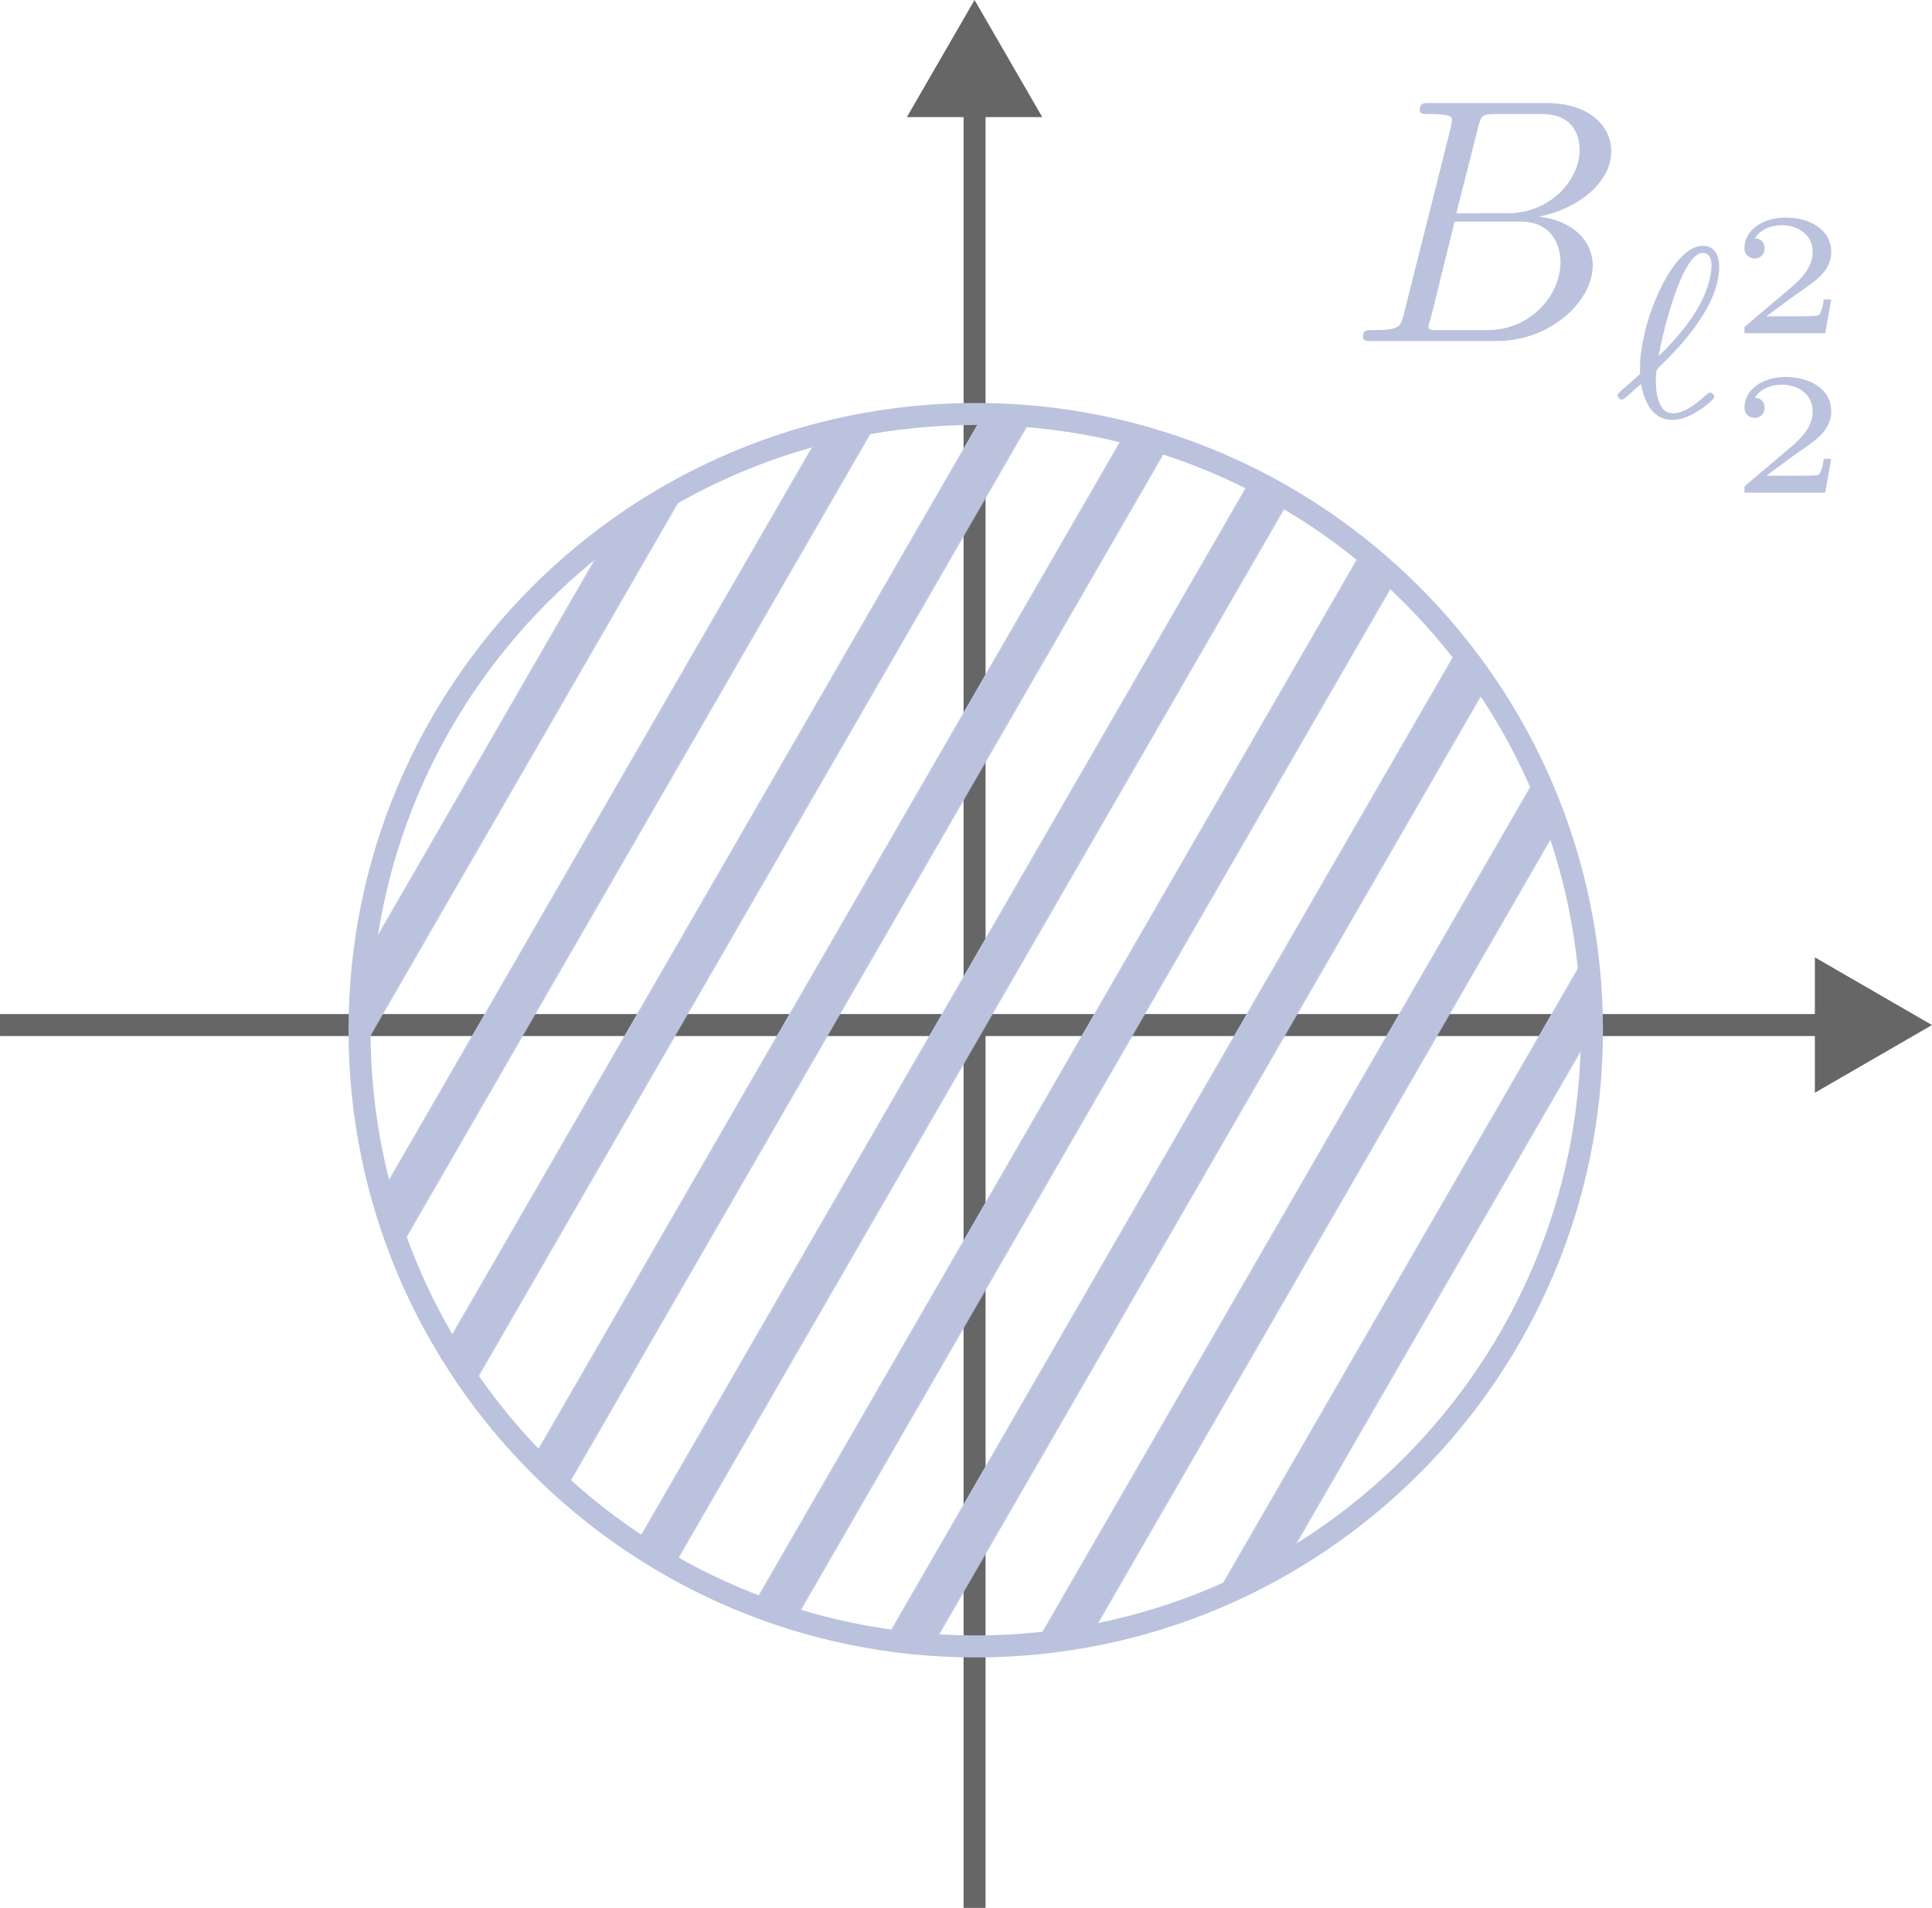
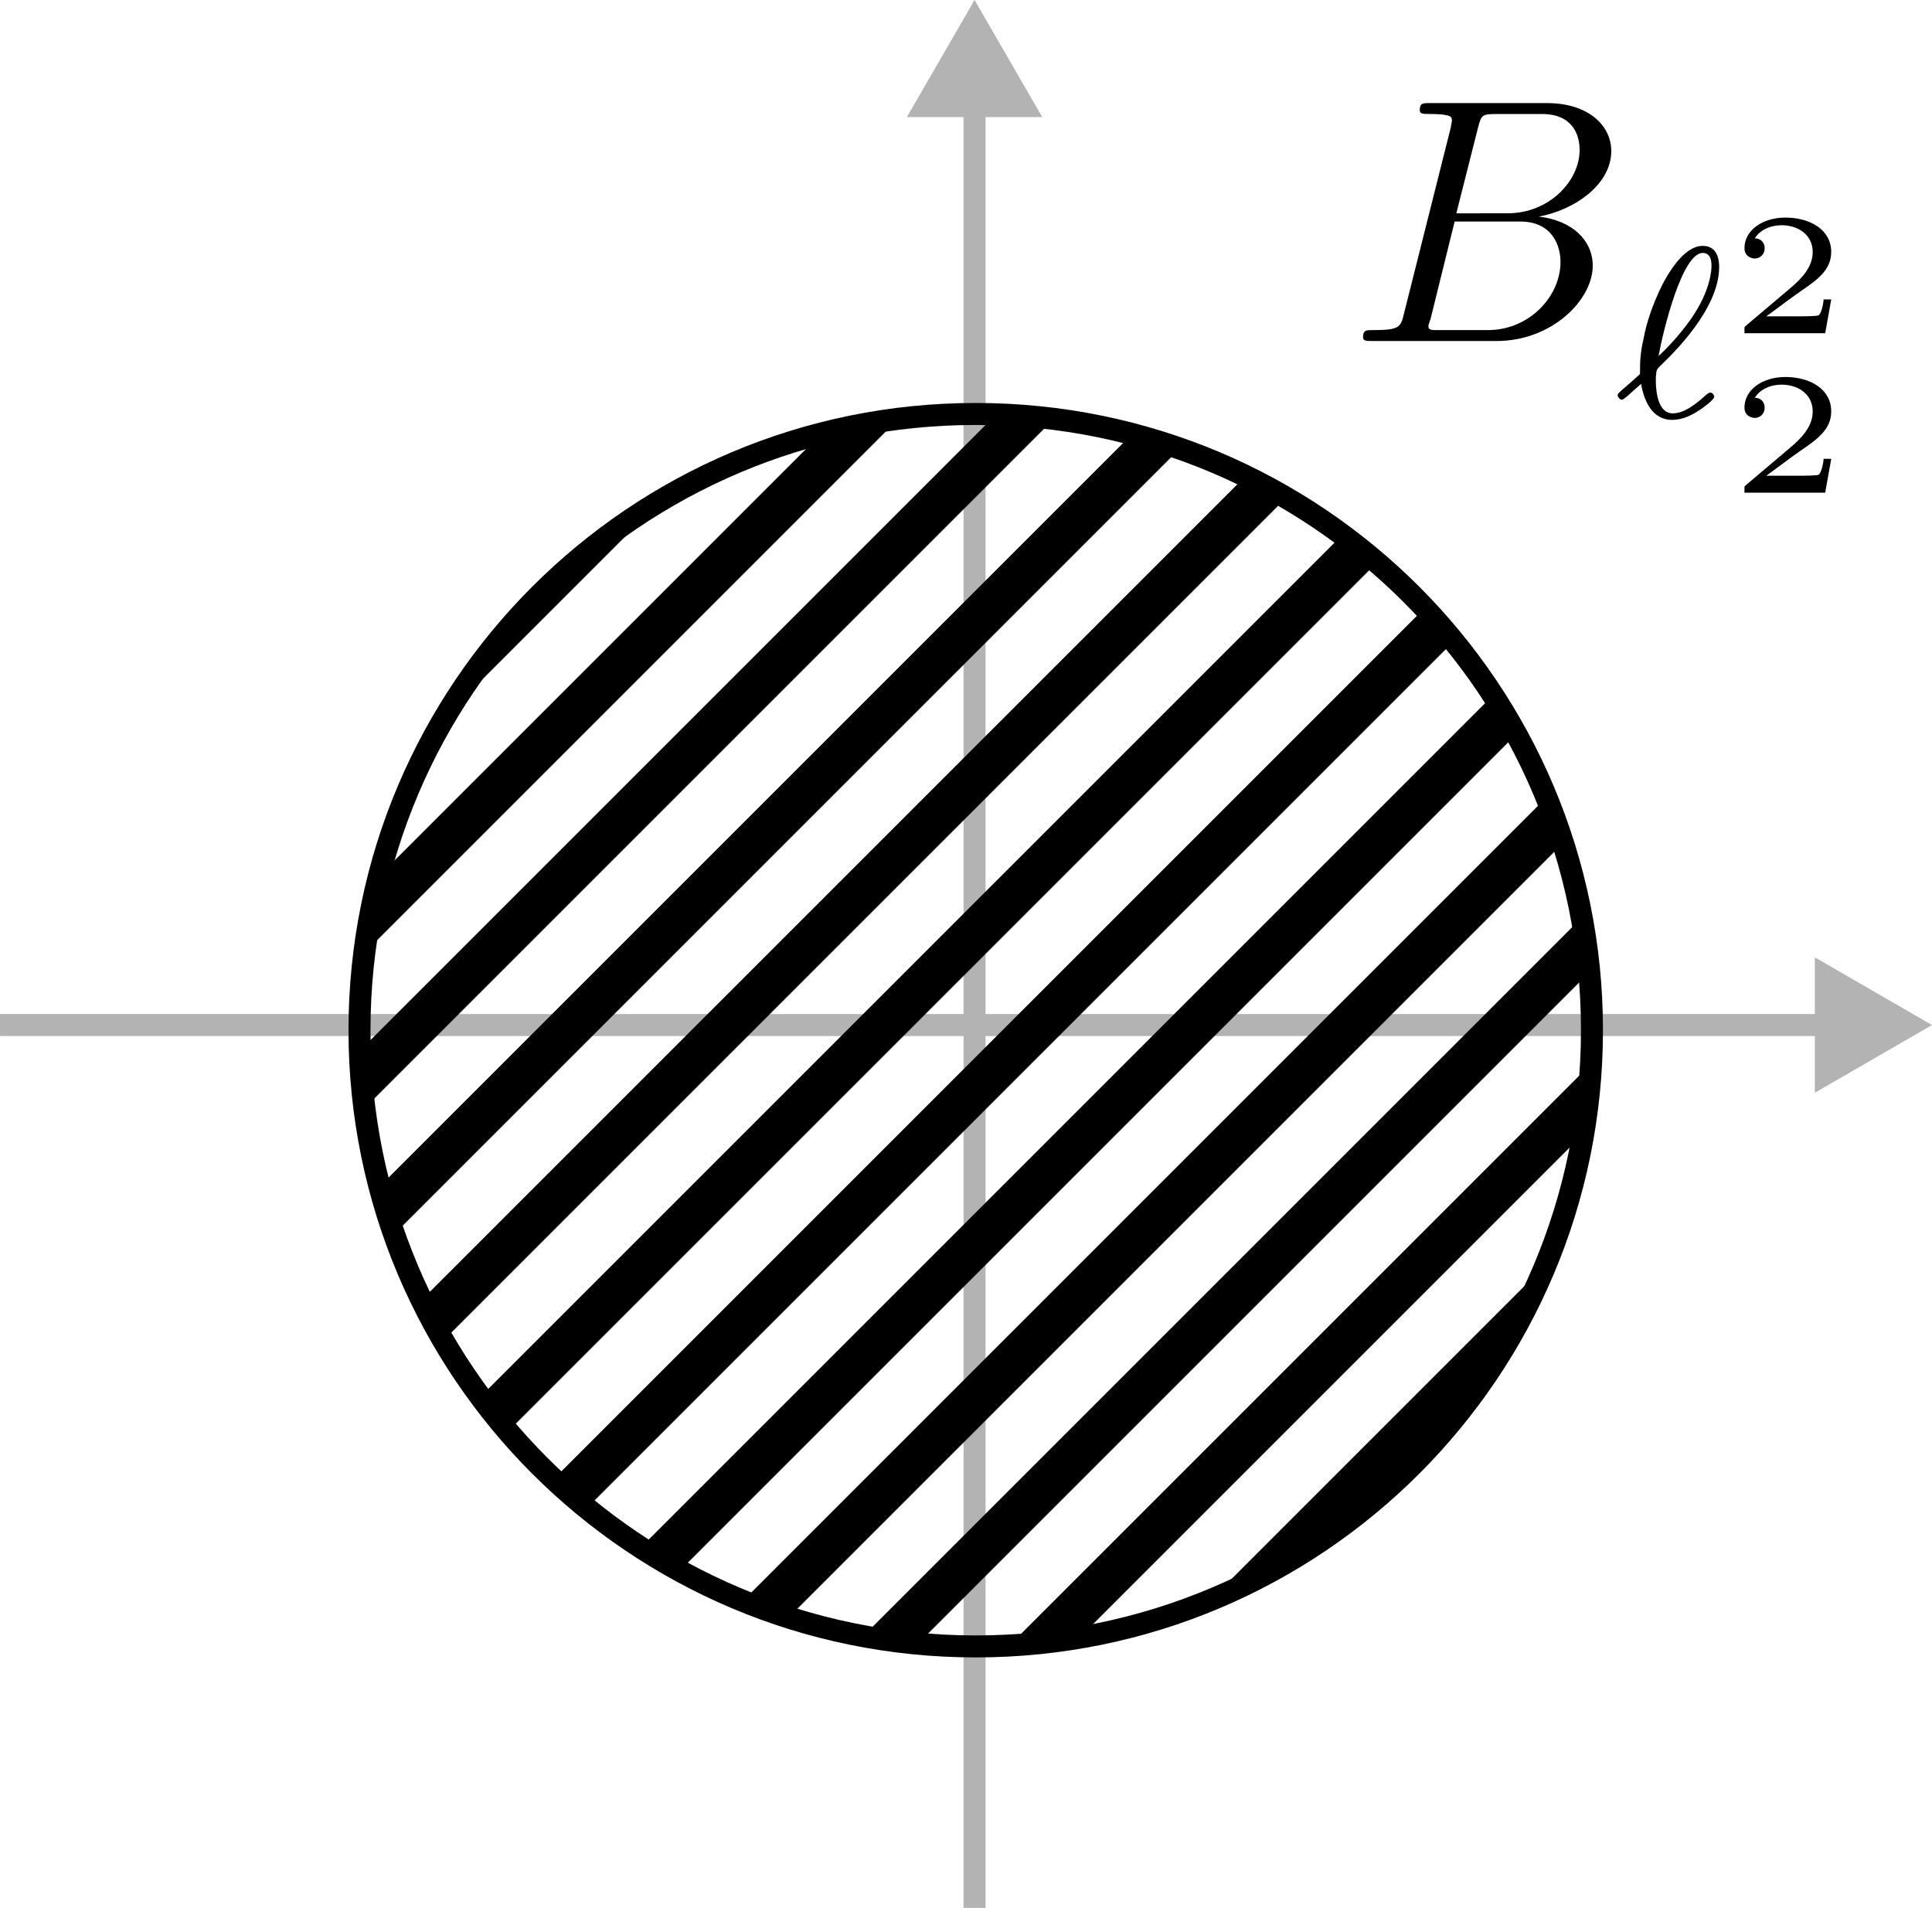
<svg xmlns="http://www.w3.org/2000/svg" xmlns:xlink="http://www.w3.org/1999/xlink" width="87.828mm" height="86.734mm" viewBox="0 0 87.828 86.734" version="1.1" id="svg1">
  <defs id="defs1">
-     <pattern xlink:href="#Strips1_2" preserveAspectRatio="xMidYMid" id="pattern7" patternTransform="matrix(1.732051,1,-1,1.732051,0,0)" x="0" y="0" />
-     <pattern patternUnits="userSpaceOnUse" width="3" height="1" patternTransform="translate(0,0) scale(2,2)" preserveAspectRatio="xMidYMid" id="Strips1_2" style="fill:#bac2de;fill-opacity:1">
-       <rect style="stroke:none;fill-opacity:1.0;fill:#bac2de" x="0" y="-0.5" width="1" height="2" id="rect146" />
+     <pattern xlink:href="#Strips1_1.5" preserveAspectRatio="xMidYMid" id="pattern5" patternTransform="matrix(1.414214,1.414214,-1.414214,1.414214,0,0)" x="0" y="0" />
+     <pattern patternUnits="userSpaceOnUse" width="2.5" height="1" patternTransform="translate(0,0) scale(2,2)" preserveAspectRatio="xMidYMid" id="Strips1_1.5" style="fill:#000000">
+       <rect style="stroke:none" x="0" y="-0.5" width="1" height="2" id="rect140" />
    </pattern>
    <marker style="overflow:visible" id="Triangle" refX="0" refY="0" orient="auto-start-reverse" markerWidth="1" markerHeight="1" viewBox="0 0 1 1" preserveAspectRatio="xMidYMid">
      <path transform="scale(0.5)" style="fill:context-stroke;fill-rule:evenodd;stroke:context-stroke;stroke-width:1pt" d="M 5.77,0 -2.88,5 V -5 Z" id="path135" />
    </marker>
    <g id="g3">
      <g id="glyph-0-0">
        <path d="M 1.594,-0.781 C 1.5,-0.391 1.469,-0.312 0.688,-0.312 c -0.172,0 -0.266,0 -0.266,0.203 C 0.422,0 0.516,0 0.688,0 H 4.25 C 5.828,0 7,-1.172 7,-2.156 7,-2.875 6.422,-3.453 5.453,-3.562 6.484,-3.75 7.531,-4.484 7.531,-5.438 c 0,-0.734 -0.656,-1.375 -1.844,-1.375 H 2.328 c -0.188,0 -0.281,0 -0.281,0.203 0,0.109 0.094,0.109 0.281,0.109 0.016,0 0.203,0 0.375,0.016 0.172,0.031 0.266,0.031 0.266,0.172 0,0.031 -0.016,0.062 -0.031,0.188 z m 1.5,-2.875 0.625,-2.469 C 3.812,-6.469 3.828,-6.5 4.25,-6.5 h 1.297 c 0.875,0 1.078,0.594 1.078,1.031 0,0.875 -0.859,1.812 -2.062,1.812 z m -0.438,3.344 c -0.141,0 -0.156,0 -0.219,0 -0.109,-0.016 -0.141,-0.031 -0.141,-0.109 0,-0.031 0,-0.047 0.062,-0.219 l 0.688,-2.781 h 1.875 c 0.953,0 1.156,0.734 1.156,1.156 C 6.078,-1.281 5.188,-0.312 4,-0.312 Z m 0,0" id="path1-7" />
      </g>
      <g id="glyph-1-0">
        <path d="M 0.828,-0.953 C 0.906,-0.5 1.125,0.078 1.719,0.078 1.938,0.078 2.188,0 2.453,-0.172 2.562,-0.234 2.922,-0.5 2.922,-0.578 c 0,-0.047 -0.047,-0.125 -0.109,-0.125 -0.031,0 -0.047,0 -0.156,0.094 -0.297,0.266 -0.609,0.5 -0.922,0.5 C 1.25,-0.109 1.25,-0.922 1.25,-1.062 c 0,-0.094 0,-0.094 0.016,-0.234 0.016,-0.062 0.016,-0.078 0.094,-0.156 0.375,-0.359 1.703,-1.641 1.703,-2.844 0,-0.109 0,-0.609 -0.469,-0.609 C 2.016,-4.906 1.547,-4 1.438,-3.797 1.141,-3.203 0.969,-2.641 0.906,-2.281 0.797,-1.812 0.797,-1.578 0.797,-1.234 0.75,-1.188 0.344,-0.828 0.281,-0.781 c -0.109,0.109 -0.125,0.109 -0.125,0.156 0,0.047 0.062,0.125 0.125,0.125 0.047,0 0.234,-0.172 0.281,-0.219 z m 0.5,-0.797 C 1.453,-2.453 2,-4.703 2.594,-4.703 c 0.156,0 0.25,0.109 0.25,0.359 0,0.078 0,0.703 -0.609,1.562 C 1.875,-2.281 1.5,-1.906 1.328,-1.75 Z m 0,0" id="path2-5" />
      </g>
      <g id="glyph-2-0">
        <path d="M 2.938,-0.969 H 2.719 c 0,0.094 -0.062,0.406 -0.141,0.453 -0.031,0.031 -0.453,0.031 -0.531,0.031 H 1.078 C 1.406,-0.719 1.766,-1 2.062,-1.203 c 0.453,-0.312 0.875,-0.594 0.875,-1.125 0,-0.641 -0.609,-0.984 -1.312,-0.984 -0.672,0 -1.172,0.375 -1.172,0.875 0,0.25 0.219,0.297 0.297,0.297 0.125,0 0.281,-0.094 0.281,-0.297 0,-0.172 -0.125,-0.281 -0.281,-0.281 0.141,-0.234 0.438,-0.375 0.766,-0.375 0.484,0 0.891,0.281 0.891,0.766 0,0.422 -0.297,0.75 -0.672,1.062 l -1.219,1.031 C 0.469,-0.188 0.453,-0.188 0.453,-0.156 V 0 h 2.312 z m 0,0" id="path3-3" />
      </g>
    </g>
    <g id="g3-5">
      <g id="glyph-0-0-0">
        <path d="M 1.594,-0.781 C 1.5,-0.391 1.469,-0.312 0.688,-0.312 c -0.172,0 -0.266,0 -0.266,0.203 C 0.422,0 0.516,0 0.688,0 H 4.25 C 5.828,0 7,-1.172 7,-2.156 7,-2.875 6.422,-3.453 5.453,-3.562 6.484,-3.75 7.531,-4.484 7.531,-5.438 c 0,-0.734 -0.656,-1.375 -1.844,-1.375 H 2.328 c -0.188,0 -0.281,0 -0.281,0.203 0,0.109 0.094,0.109 0.281,0.109 0.016,0 0.203,0 0.375,0.016 0.172,0.031 0.266,0.031 0.266,0.172 0,0.031 -0.016,0.062 -0.031,0.188 z m 1.5,-2.875 0.625,-2.469 C 3.812,-6.469 3.828,-6.5 4.25,-6.5 h 1.297 c 0.875,0 1.078,0.594 1.078,1.031 0,0.875 -0.859,1.812 -2.062,1.812 z m -0.438,3.344 c -0.141,0 -0.156,0 -0.219,0 -0.109,-0.016 -0.141,-0.031 -0.141,-0.109 0,-0.031 0,-0.047 0.062,-0.219 l 0.688,-2.781 h 1.875 c 0.953,0 1.156,0.734 1.156,1.156 C 6.078,-1.281 5.188,-0.312 4,-0.312 Z m 0,0" id="path1-6" />
      </g>
      <g id="glyph-1-0-4">
        <path d="M 0.828,-0.953 C 0.906,-0.5 1.125,0.078 1.719,0.078 1.938,0.078 2.188,0 2.453,-0.172 2.562,-0.234 2.922,-0.5 2.922,-0.578 c 0,-0.047 -0.047,-0.125 -0.109,-0.125 -0.031,0 -0.047,0 -0.156,0.094 -0.297,0.266 -0.609,0.5 -0.922,0.5 C 1.25,-0.109 1.25,-0.922 1.25,-1.062 c 0,-0.094 0,-0.094 0.016,-0.234 0.016,-0.062 0.016,-0.078 0.094,-0.156 0.375,-0.359 1.703,-1.641 1.703,-2.844 0,-0.109 0,-0.609 -0.469,-0.609 C 2.016,-4.906 1.547,-4 1.438,-3.797 1.141,-3.203 0.969,-2.641 0.906,-2.281 0.797,-1.812 0.797,-1.578 0.797,-1.234 0.75,-1.188 0.344,-0.828 0.281,-0.781 c -0.109,0.109 -0.125,0.109 -0.125,0.156 0,0.047 0.062,0.125 0.125,0.125 0.047,0 0.234,-0.172 0.281,-0.219 z m 0.5,-0.797 C 1.453,-2.453 2,-4.703 2.594,-4.703 c 0.156,0 0.25,0.109 0.25,0.359 0,0.078 0,0.703 -0.609,1.562 C 1.875,-2.281 1.5,-1.906 1.328,-1.75 Z m 0,0" id="path2-7" />
      </g>
      <g id="glyph-2-0-8">
        <path d="M 2.938,-0.969 H 2.719 c 0,0.094 -0.062,0.406 -0.141,0.453 -0.031,0.031 -0.453,0.031 -0.531,0.031 H 1.078 C 1.406,-0.719 1.766,-1 2.062,-1.203 c 0.453,-0.312 0.875,-0.594 0.875,-1.125 0,-0.641 -0.609,-0.984 -1.312,-0.984 -0.672,0 -1.172,0.375 -1.172,0.875 0,0.25 0.219,0.297 0.297,0.297 0.125,0 0.281,-0.094 0.281,-0.297 0,-0.172 -0.125,-0.281 -0.281,-0.281 0.141,-0.234 0.438,-0.375 0.766,-0.375 0.484,0 0.891,0.281 0.891,0.766 0,0.422 -0.297,0.75 -0.672,1.062 l -1.219,1.031 C 0.469,-0.188 0.453,-0.188 0.453,-0.156 V 0 h 2.312 z m 0,0" id="path3-4" />
      </g>
    </g>
    <g id="g3-0">
      <g id="glyph-0-0-2">
        <path d="M 1.594,-0.781 C 1.5,-0.391 1.469,-0.312 0.688,-0.312 c -0.172,0 -0.266,0 -0.266,0.203 C 0.422,0 0.516,0 0.688,0 H 4.25 C 5.828,0 7,-1.172 7,-2.156 7,-2.875 6.422,-3.453 5.453,-3.562 6.484,-3.75 7.531,-4.484 7.531,-5.438 c 0,-0.734 -0.656,-1.375 -1.844,-1.375 H 2.328 c -0.188,0 -0.281,0 -0.281,0.203 0,0.109 0.094,0.109 0.281,0.109 0.016,0 0.203,0 0.375,0.016 0.172,0.031 0.266,0.031 0.266,0.172 0,0.031 -0.016,0.062 -0.031,0.188 z m 1.5,-2.875 0.625,-2.469 C 3.812,-6.469 3.828,-6.5 4.25,-6.5 h 1.297 c 0.875,0 1.078,0.594 1.078,1.031 0,0.875 -0.859,1.812 -2.062,1.812 z m -0.438,3.344 c -0.141,0 -0.156,0 -0.219,0 -0.109,-0.016 -0.141,-0.031 -0.141,-0.109 0,-0.031 0,-0.047 0.062,-0.219 l 0.688,-2.781 h 1.875 c 0.953,0 1.156,0.734 1.156,1.156 C 6.078,-1.281 5.188,-0.312 4,-0.312 Z m 0,0" id="path1-3" />
      </g>
      <g id="glyph-1-0-7">
        <path d="M 0.828,-0.953 C 0.906,-0.5 1.125,0.078 1.719,0.078 1.938,0.078 2.188,0 2.453,-0.172 2.562,-0.234 2.922,-0.5 2.922,-0.578 c 0,-0.047 -0.047,-0.125 -0.109,-0.125 -0.031,0 -0.047,0 -0.156,0.094 -0.297,0.266 -0.609,0.5 -0.922,0.5 C 1.25,-0.109 1.25,-0.922 1.25,-1.062 c 0,-0.094 0,-0.094 0.016,-0.234 0.016,-0.062 0.016,-0.078 0.094,-0.156 0.375,-0.359 1.703,-1.641 1.703,-2.844 0,-0.109 0,-0.609 -0.469,-0.609 C 2.016,-4.906 1.547,-4 1.438,-3.797 1.141,-3.203 0.969,-2.641 0.906,-2.281 0.797,-1.812 0.797,-1.578 0.797,-1.234 0.75,-1.188 0.344,-0.828 0.281,-0.781 c -0.109,0.109 -0.125,0.109 -0.125,0.156 0,0.047 0.062,0.125 0.125,0.125 0.047,0 0.234,-0.172 0.281,-0.219 z m 0.5,-0.797 C 1.453,-2.453 2,-4.703 2.594,-4.703 c 0.156,0 0.25,0.109 0.25,0.359 0,0.078 0,0.703 -0.609,1.562 C 1.875,-2.281 1.5,-1.906 1.328,-1.75 Z m 0,0" id="path2-1" />
      </g>
      <g id="glyph-2-0-89">
        <path d="M 2.938,-0.969 H 2.719 c 0,0.094 -0.062,0.406 -0.141,0.453 -0.031,0.031 -0.453,0.031 -0.531,0.031 H 1.078 C 1.406,-0.719 1.766,-1 2.062,-1.203 c 0.453,-0.312 0.875,-0.594 0.875,-1.125 0,-0.641 -0.609,-0.984 -1.312,-0.984 -0.672,0 -1.172,0.375 -1.172,0.875 0,0.25 0.219,0.297 0.297,0.297 0.125,0 0.281,-0.094 0.281,-0.297 0,-0.172 -0.125,-0.281 -0.281,-0.281 0.141,-0.234 0.438,-0.375 0.766,-0.375 0.484,0 0.891,0.281 0.891,0.766 0,0.422 -0.297,0.75 -0.672,1.062 l -1.219,1.031 C 0.469,-0.188 0.453,-0.188 0.453,-0.156 V 0 h 2.312 z m 0,0" id="path3-37" />
      </g>
    </g>
    <g id="g3-57">
      <g id="glyph-0-0-00">
        <path d="M 1.594,-0.781 C 1.5,-0.391 1.469,-0.312 0.688,-0.312 c -0.172,0 -0.266,0 -0.266,0.203 C 0.422,0 0.516,0 0.688,0 H 4.25 C 5.828,0 7,-1.172 7,-2.156 7,-2.875 6.422,-3.453 5.453,-3.562 6.484,-3.75 7.531,-4.484 7.531,-5.438 c 0,-0.734 -0.656,-1.375 -1.844,-1.375 H 2.328 c -0.188,0 -0.281,0 -0.281,0.203 0,0.109 0.094,0.109 0.281,0.109 0.016,0 0.203,0 0.375,0.016 0.172,0.031 0.266,0.031 0.266,0.172 0,0.031 -0.016,0.062 -0.031,0.188 z m 1.5,-2.875 0.625,-2.469 C 3.812,-6.469 3.828,-6.5 4.25,-6.5 h 1.297 c 0.875,0 1.078,0.594 1.078,1.031 0,0.875 -0.859,1.812 -2.062,1.812 z m -0.438,3.344 c -0.141,0 -0.156,0 -0.219,0 -0.109,-0.016 -0.141,-0.031 -0.141,-0.109 0,-0.031 0,-0.047 0.062,-0.219 l 0.688,-2.781 h 1.875 c 0.953,0 1.156,0.734 1.156,1.156 C 6.078,-1.281 5.188,-0.312 4,-0.312 Z m 0,0" id="path1-5" />
      </g>
      <g id="glyph-1-0-6">
        <path d="M 0.828,-0.953 C 0.906,-0.5 1.125,0.078 1.719,0.078 1.938,0.078 2.188,0 2.453,-0.172 2.562,-0.234 2.922,-0.5 2.922,-0.578 c 0,-0.047 -0.047,-0.125 -0.109,-0.125 -0.031,0 -0.047,0 -0.156,0.094 -0.297,0.266 -0.609,0.5 -0.922,0.5 C 1.25,-0.109 1.25,-0.922 1.25,-1.062 c 0,-0.094 0,-0.094 0.016,-0.234 0.016,-0.062 0.016,-0.078 0.094,-0.156 0.375,-0.359 1.703,-1.641 1.703,-2.844 0,-0.109 0,-0.609 -0.469,-0.609 C 2.016,-4.906 1.547,-4 1.438,-3.797 1.141,-3.203 0.969,-2.641 0.906,-2.281 0.797,-1.812 0.797,-1.578 0.797,-1.234 0.75,-1.188 0.344,-0.828 0.281,-0.781 c -0.109,0.109 -0.125,0.109 -0.125,0.156 0,0.047 0.062,0.125 0.125,0.125 0.047,0 0.234,-0.172 0.281,-0.219 z m 0.5,-0.797 C 1.453,-2.453 2,-4.703 2.594,-4.703 c 0.156,0 0.25,0.109 0.25,0.359 0,0.078 0,0.703 -0.609,1.562 C 1.875,-2.281 1.5,-1.906 1.328,-1.75 Z m 0,0" id="path2-78" />
      </g>
      <g id="glyph-2-0-0">
        <path d="M 2.938,-0.969 H 2.719 c 0,0.094 -0.062,0.406 -0.141,0.453 -0.031,0.031 -0.453,0.031 -0.531,0.031 H 1.078 C 1.406,-0.719 1.766,-1 2.062,-1.203 c 0.453,-0.312 0.875,-0.594 0.875,-1.125 0,-0.641 -0.609,-0.984 -1.312,-0.984 -0.672,0 -1.172,0.375 -1.172,0.875 0,0.25 0.219,0.297 0.297,0.297 0.125,0 0.281,-0.094 0.281,-0.297 0,-0.172 -0.125,-0.281 -0.281,-0.281 0.141,-0.234 0.438,-0.375 0.766,-0.375 0.484,0 0.891,0.281 0.891,0.766 0,0.422 -0.297,0.75 -0.672,1.062 l -1.219,1.031 C 0.469,-0.188 0.453,-0.188 0.453,-0.156 V 0 h 2.312 z m 0,0" id="path3-6" />
      </g>
    </g>
  </defs>
  <g id="layer1" transform="translate(-48.32474,-36.04275)">
-     <path style="font-variation-settings:'wght' 700;fill:#4d4d4d;stroke:#666666;stroke-width:1;stroke-linejoin:round;stroke-opacity:1;marker-start:url(#Triangle)" d="M 92.628,39.594 V 122.777" id="path1" />
-     <path style="font-variation-settings:'wght' 700;fill:#4d4d4d;stroke:#666666;stroke-width:1;stroke-linejoin:round;stroke-opacity:1;marker-end:url(#Triangle)" d="M 48.325,82.642 H 132.601" id="path2" />
-     <circle style="font-variation-settings:'wght' 700;fill:url(#pattern7);fill-opacity:1;stroke:#bac2de;stroke-width:1;stroke-linejoin:round;stroke-opacity:1" id="path3" cx="92.681" cy="82.876" r="28.014" />
-     <g id="g1" transform="matrix(6,0,0,6,-640.0368,-207.2766)">
-       <use xlink:href="#glyph-0-0-00" x="5.313" y="8.8" id="use3" transform="matrix(0.2645833,0,0,0.2645833,123.5366,40.80856)" style="fill:#bac2de;fill-opacity:1" />
-       <use xlink:href="#glyph-1-0-6" x="12.87" y="10.981" id="use4" transform="matrix(0.2645833,0,0,0.2645833,123.5366,40.80856)" style="fill:#bac2de;fill-opacity:1" />
-       <use xlink:href="#glyph-2-0-0" x="16.205" y="8.578" id="use5" transform="matrix(0.2645833,0,0,0.2645833,123.5366,40.80856)" style="fill:#bac2de;fill-opacity:1" />
-       <use xlink:href="#glyph-2-0-0" x="16.205" y="13.143" id="use6" transform="matrix(0.2645833,0,0,0.2645833,123.5366,40.80856)" style="fill:#bac2de;fill-opacity:1" />
+     <path style="font-variation-settings:'wght' 700;fill:#4d4d4d;stroke:#b3b3b3;stroke-width:1;stroke-linejoin:round;stroke-opacity:1;marker-start:url(#Triangle)" d="M 92.628,39.594 V 122.777" id="path1" />
+     <path style="font-variation-settings:'wght' 700;fill:#4d4d4d;stroke:#b3b3b3;stroke-width:1;stroke-linejoin:round;stroke-opacity:1;marker-end:url(#Triangle)" d="M 48.325,82.642 H 132.601" id="path2" />
+     <circle style="font-variation-settings:'wght' 700;fill:url(#pattern5);fill-opacity:1;stroke:#000000;stroke-width:1;stroke-linejoin:round;stroke-opacity:1" id="path3" cx="92.681" cy="82.876" r="28.014" />
+     <g id="g1" transform="matrix(6,0,0,6,-640.0368,-207.2766)" style="fill:#000000">
+       <use xlink:href="#glyph-0-0-00" x="5.313" y="8.8" id="use3" transform="matrix(0.2645833,0,0,0.2645833,123.5366,40.80856)" style="fill:#000000;fill-opacity:1" />
+       <use xlink:href="#glyph-1-0-6" x="12.87" y="10.981" id="use4" transform="matrix(0.2645833,0,0,0.2645833,123.5366,40.80856)" style="fill:#000000;fill-opacity:1" />
+       <use xlink:href="#glyph-2-0-0" x="16.205" y="8.578" id="use5" transform="matrix(0.2645833,0,0,0.2645833,123.5366,40.80856)" style="fill:#000000;fill-opacity:1" />
+       <use xlink:href="#glyph-2-0-0" x="16.205" y="13.143" id="use6" transform="matrix(0.2645833,0,0,0.2645833,123.5366,40.80856)" style="fill:#000000;fill-opacity:1" />
    </g>
  </g>
</svg>
